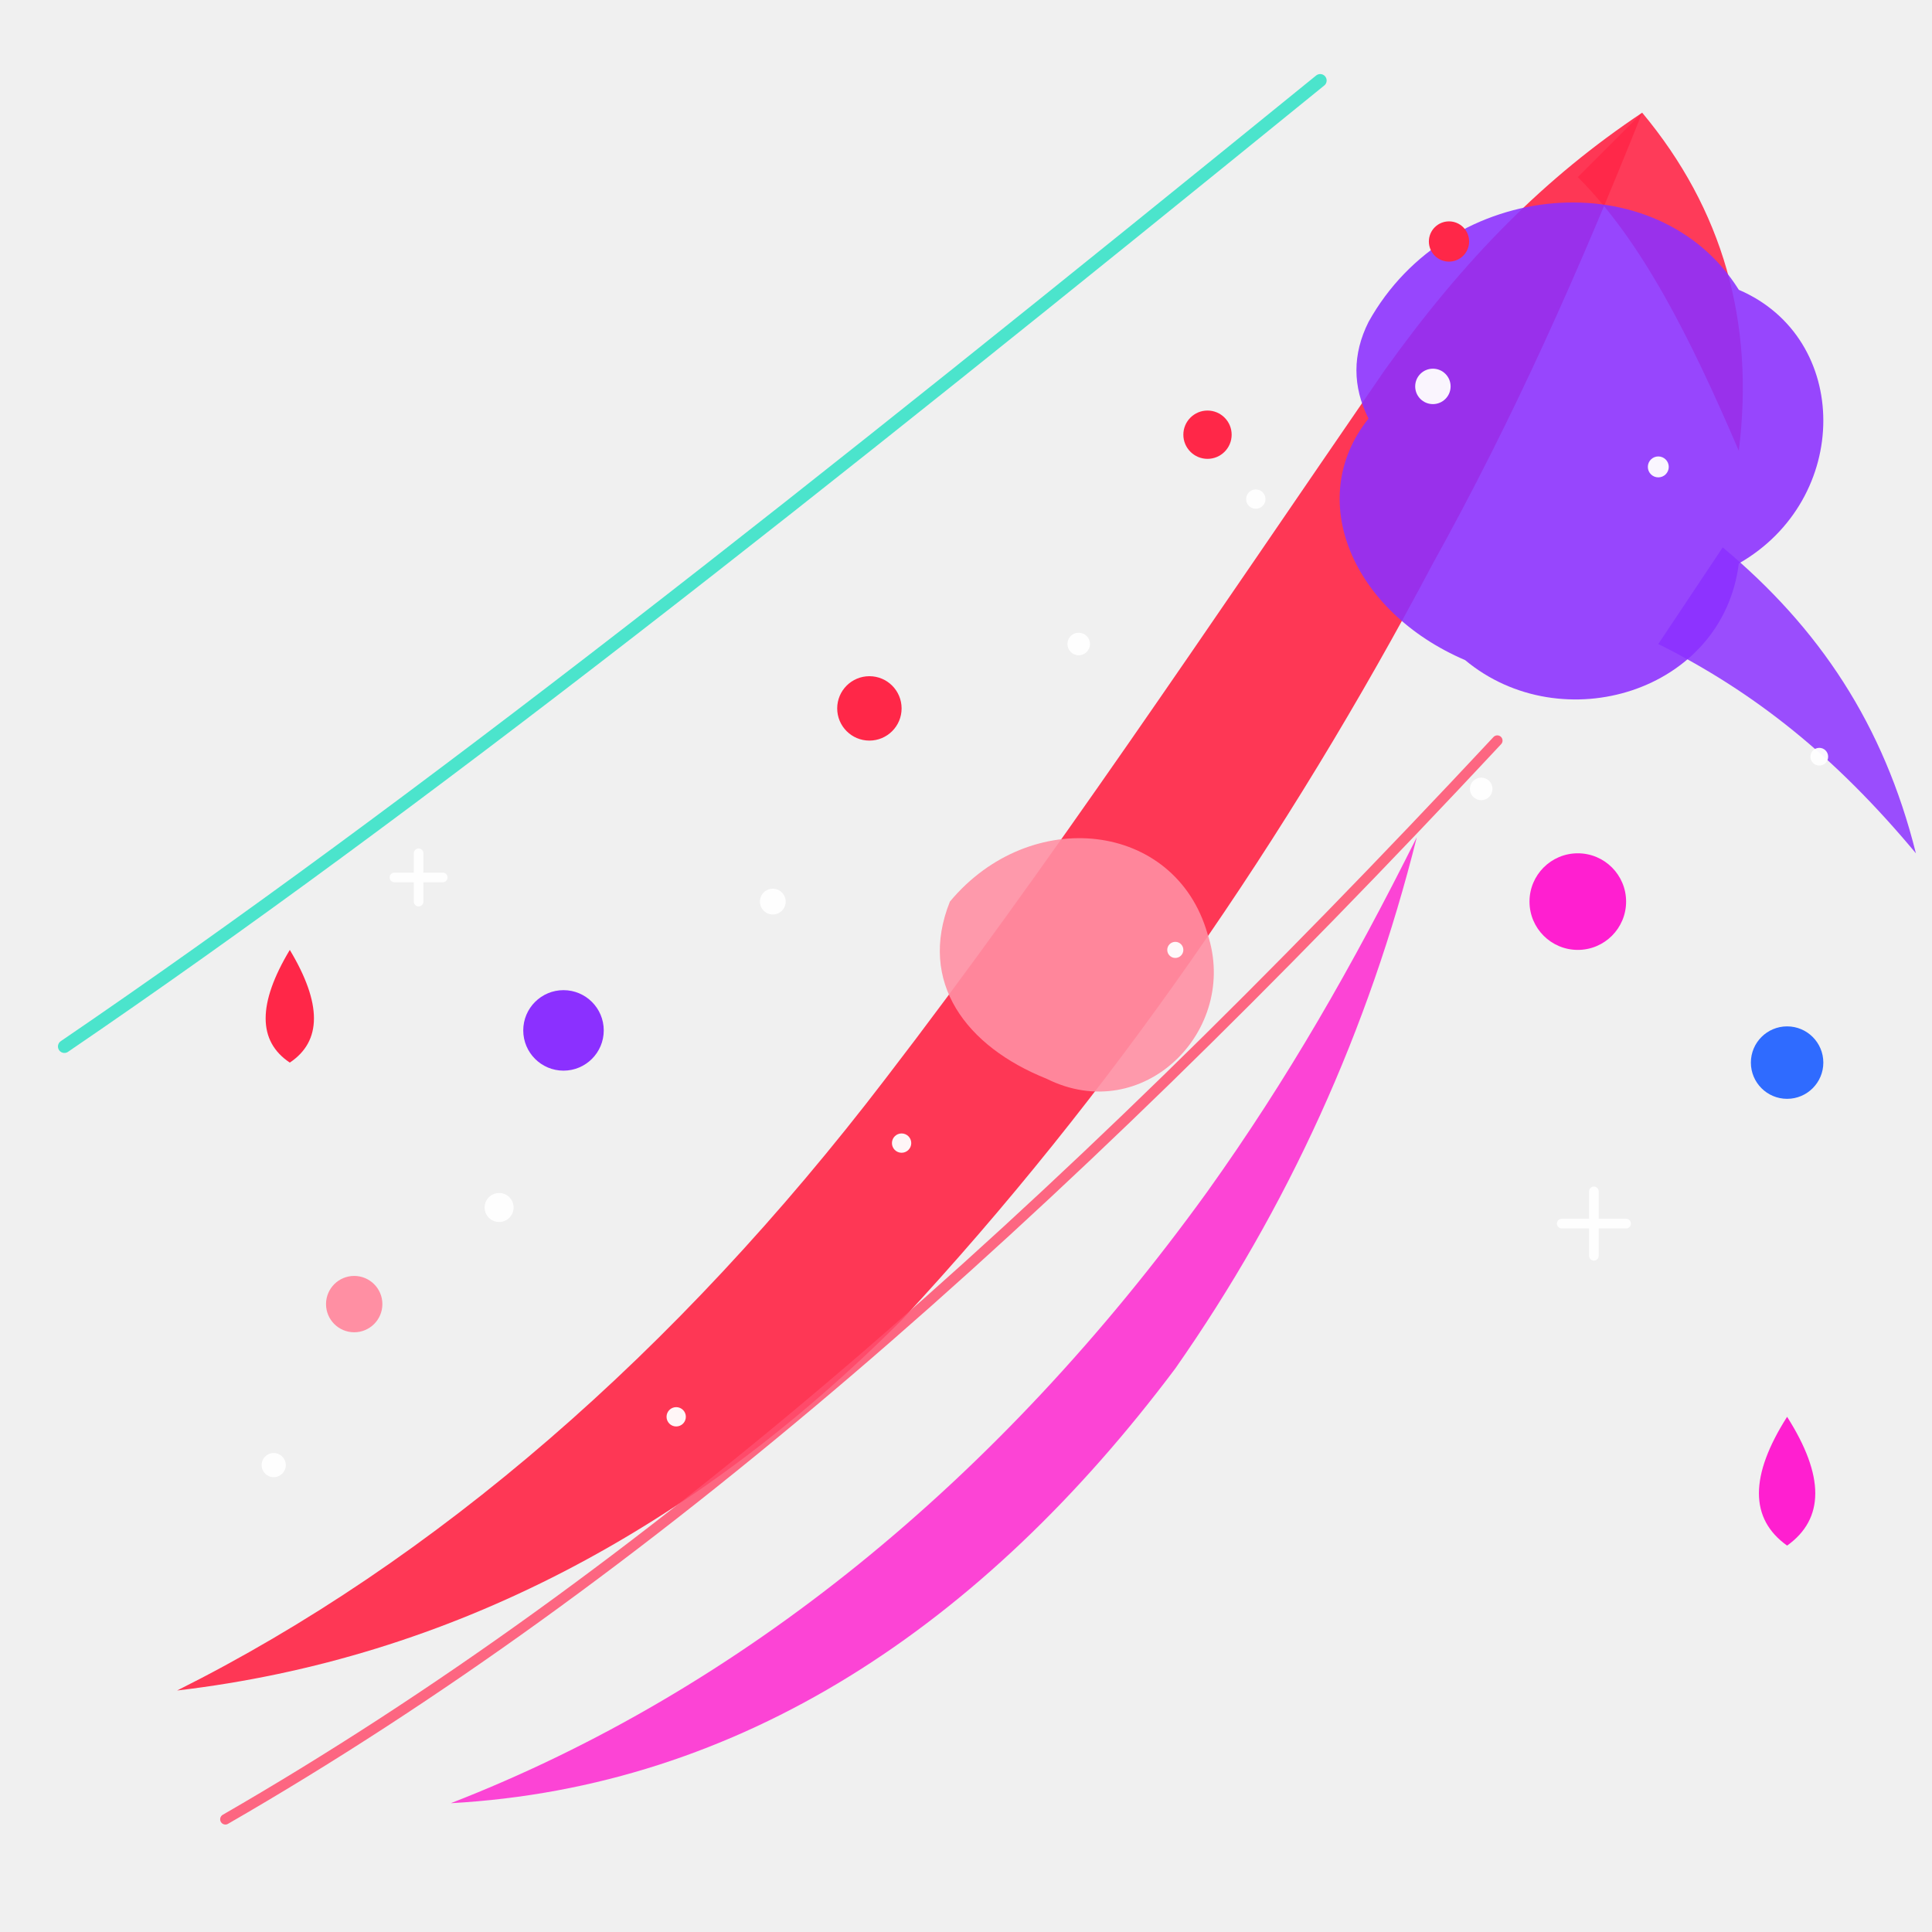
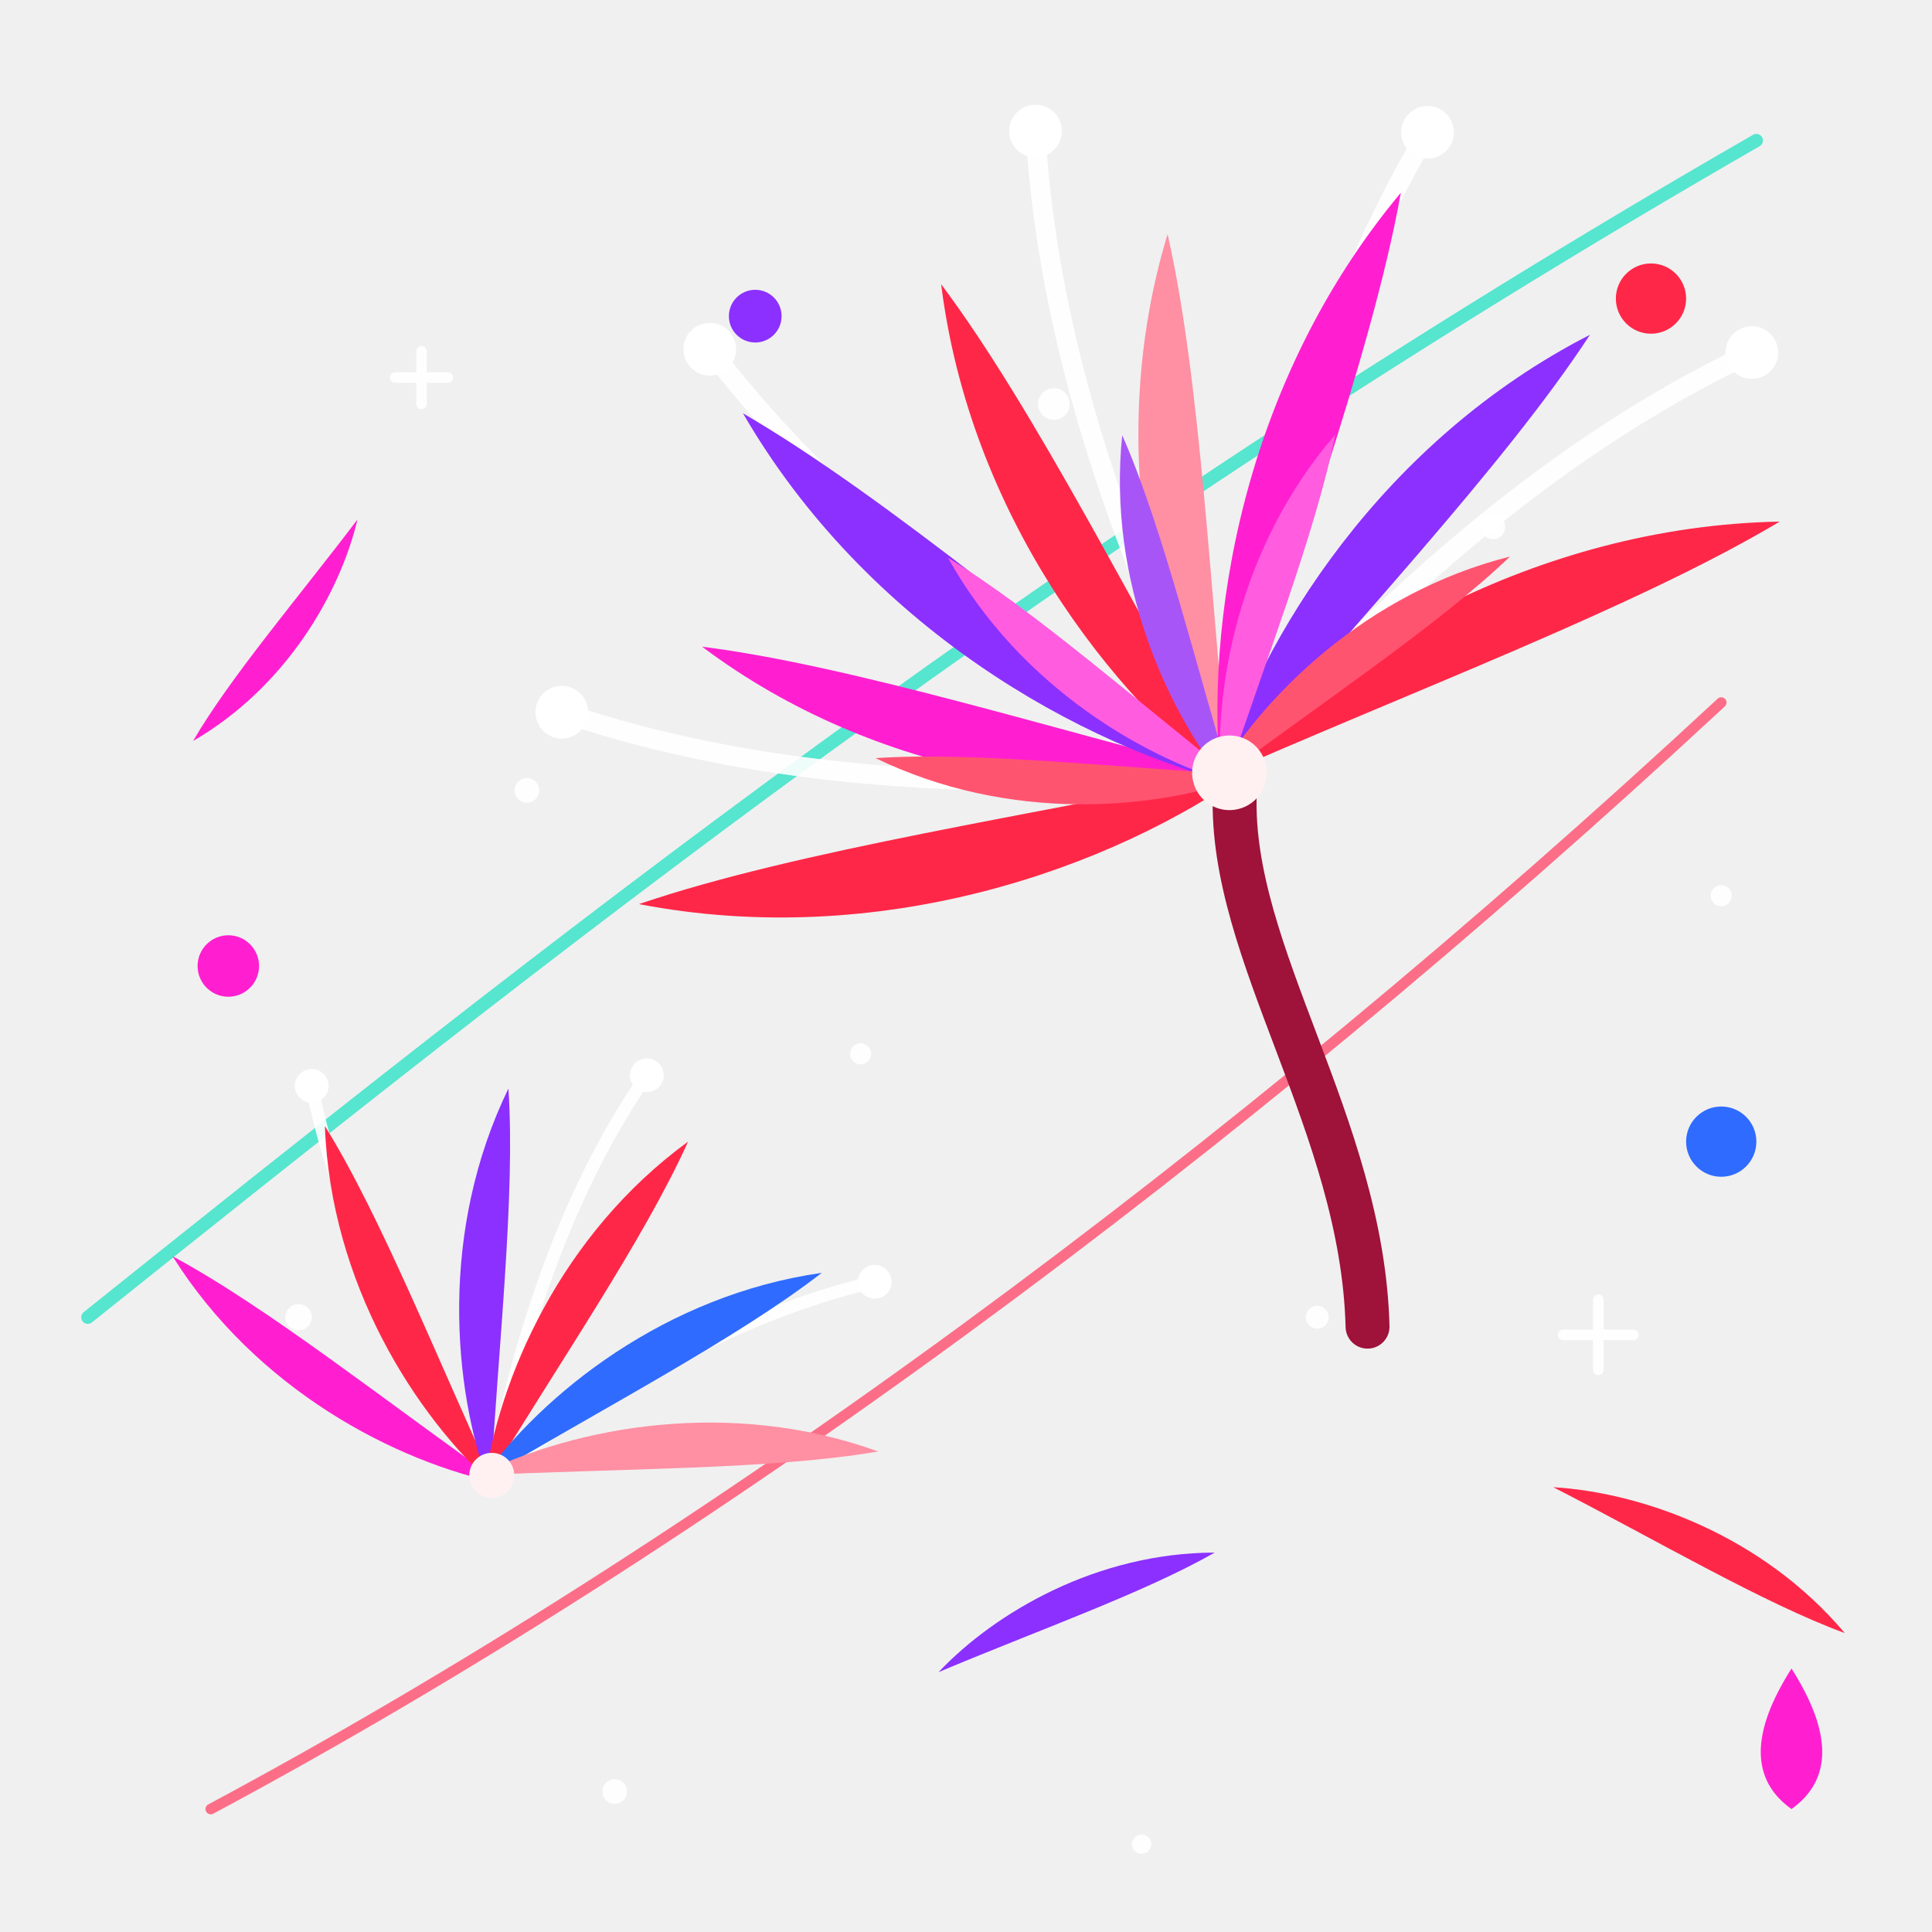
- <svg xmlns="http://www.w3.org/2000/svg" viewBox="0 0 240 240">
-   <path fill="#ff2748" opacity=".92" d="M22 210 C54 194 84 168 110 134 C130 108 150 78 172 46 C182 32 192 22 204 14 C196 34 188 52 178 70 C160 104 138 136 112 164 C86 190 56 206 22 210 Z" />
-   <path fill="#ff2748" opacity=".9" d="M204 14 C214 26 218 40 216 56 C210 42 204 30 196 22 Z" />
-   <path fill="#ff1fd0" opacity=".82" d="M56 224 C92 210 124 184 150 148 C160 134 168 120 176 104 C170 128 160 150 146 170 C122 202 92 222 56 224 Z" />
-   <path fill="#8b30ff" opacity=".88" d="M170 40 C180 22 206 20 216 36 C230 42 230 62 216 70 C214 86 194 92 182 82 C168 76 162 62 170 52 C168 48 168 44 170 40 Z" />
-   <path fill="#8b30ff" opacity=".85" d="M214 68 C226 78 234 90 238 106 C228 94 218 86 206 80 Z" />
-   <path fill="#ff8fa3" opacity=".9" d="M118 112 C128 100 146 102 150 116 C154 128 142 140 130 134 C120 130 114 122 118 112 Z" />
-   <path fill="none" stroke="#14e0c0" stroke-width="1.6" stroke-linecap="round" opacity=".75" d="M8 130 C52 100 100 62 164 10" />
-   <path fill="none" stroke="#ff4d6d" stroke-width="1.3" stroke-linecap="round" opacity=".85" d="M28 226 C80 196 130 152 186 92" />
-   <circle cx="70" cy="128" r="5" fill="#8b30ff" />
-   <circle cx="108" cy="88" r="4" fill="#ff2748" />
-   <circle cx="196" cy="112" r="6" fill="#ff1fd0" />
-   <circle cx="44" cy="162" r="3.5" fill="#ff8fa3" />
-   <circle cx="222" cy="132" r="4.5" fill="#2f6bff" />
-   <circle cx="150" cy="54" r="3" fill="#ff2748" />
-   <circle cx="180" cy="30" r="2.5" fill="#ff2748" />
-   <path fill="#ff1fd0" d="M222 176 q7 11 0 16 q-7 -5 0 -16" />
-   <path fill="#ff2748" d="M36 118 q6 10 0 14 q-6 -4 0 -14" />
+ <svg xmlns="http://www.w3.org/2000/svg" viewBox="0 0 220 220">
+   <defs>
+     <path id="p" d="M0 1 C-3.5 -6 -5.5 -17 -1.7 -27.5 C-0.4 -20 -0.5 -9 0 1 Z" />
+     <g id="st">
+       <path d="M0 0 C-2 -9 -3.5 -20 -1.5 -30.5" fill="none" stroke="#ffffff" stroke-width=".9" stroke-linecap="round" opacity=".9" />
+       <circle cx="-1.5" cy="-30.5" r="1.2" fill="#ffffff" />
+     </g>
+   </defs>
+   <path fill="none" stroke="#14e0c0" stroke-width="1.5" stroke-linecap="round" opacity=".7" d="M10 150 C60 110 120 62 200 16" />
+   <path fill="none" stroke="#ff4d6d" stroke-width="1.2" stroke-linecap="round" opacity=".8" d="M24 206 C80 176 140 132 196 80" />
+   <g transform="translate(140 88) rotate(-14) scale(2.5)">
+     <path d="M0 1 C-2 8 2 17 0 26" fill="none" stroke="#9f1239" stroke-width="2" stroke-linecap="round" />
+     <use href="#st" transform="rotate(-68)" />
+     <use href="#st" transform="rotate(-34)" />
+     <use href="#st" />
+     <use href="#st" transform="rotate(34)" />
+     <use href="#st" transform="rotate(68)" />
+     <use href="#p" fill="#ff2748" transform="rotate(-85)" />
+     <use href="#p" fill="#ff1fd0" transform="rotate(-59) translate(0 1) scale(.9) translate(0 -1)" />
+     <use href="#p" fill="#8b30ff" transform="rotate(-36)" />
+     <use href="#p" fill="#ff2748" transform="rotate(-13) translate(0 1) scale(.94) translate(0 -1)" />
+     <use href="#p" fill="#ff8fa3" transform="rotate(11) translate(0 1) scale(.9) translate(0 -1)" />
+     <use href="#p" fill="#ff1fd0" transform="rotate(34)" />
+     <use href="#p" fill="#8b30ff" transform="rotate(57) translate(0 1) scale(.94) translate(0 -1)" />
+     <use href="#p" fill="#ff2748" transform="rotate(83)" />
+     <use href="#p" fill="#ff5470" transform="rotate(-70) translate(0 1) scale(.6) translate(0 -1)" />
+     <use href="#p" fill="#ff5ce0" transform="rotate(-35) translate(0 1) scale(.6) translate(0 -1)" />
+     <use href="#p" fill="#a855f7" transform="translate(0 1) scale(.6) translate(0 -1)" />
+     <use href="#p" fill="#ff5ce0" transform="rotate(35) translate(0 1) scale(.6) translate(0 -1)" />
+     <use href="#p" fill="#ff5470" transform="rotate(70) translate(0 1) scale(.6) translate(0 -1)" />
+     <circle r="1.7" fill="#fff1f2" />
+   </g>
+   <g transform="translate(56 168) rotate(18) scale(1.6)">
+     <use href="#st" transform="rotate(-40)" />
+     <use href="#st" transform="rotate(6)" />
+     <use href="#st" transform="rotate(48)" />
+     <use href="#p" fill="#ff1fd0" transform="rotate(-70)" />
+     <use href="#p" fill="#ff2748" transform="rotate(-40)" />
+     <use href="#p" fill="#8b30ff" transform="rotate(-12)" />
+     <use href="#p" fill="#ff2748" transform="rotate(16)" />
+     <use href="#p" fill="#2f6bff" transform="rotate(44)" />
+     <use href="#p" fill="#ff8fa3" transform="rotate(72)" />
+     <circle r="1.6" fill="#fff1f2" />
+   </g>
+   <use href="#p" fill="#ff2748" transform="translate(178 170) rotate(120) scale(1.3)" />
+   <use href="#p" fill="#ff1fd0" transform="translate(40 60) rotate(-140) scale(1.1)" />
+   <use href="#p" fill="#8b30ff" transform="translate(108 190) rotate(70) scale(1.2)" />
+   <circle cx="188" cy="34" r="4" fill="#ff2748" />
+   <circle cx="26" cy="110" r="3.5" fill="#ff1fd0" />
+   <circle cx="196" cy="130" r="4" fill="#2f6bff" />
+   <circle cx="86" cy="36" r="3" fill="#8b30ff" />
+   <path fill="#ff1fd0" d="M204 190 q7 11 0 16 q-7 -5 0 -16" />
  <g fill="#ffffff" opacity=".95">
-     <circle cx="178" cy="48" r="2.2" />
-     <circle cx="96" cy="112" r="1.6" />
-     <circle cx="134" cy="80" r="1.4" />
-     <circle cx="62" cy="150" r="1.8" />
-     <circle cx="156" cy="62" r="1.2" />
-     <circle cx="34" cy="182" r="1.5" />
-     <circle cx="112" cy="142" r="1.2" />
-     <circle cx="184" cy="98" r="1.4" />
-     <circle cx="206" cy="58" r="1.3" />
-     <circle cx="84" cy="176" r="1.2" />
-     <circle cx="146" cy="118" r="1" />
-     <circle cx="226" cy="94" r="1.1" />
+     <circle cx="120" cy="46" r="1.8" />
+     <circle cx="60" cy="90" r="1.4" />
+     <circle cx="170" cy="60" r="1.4" />
+     <circle cx="34" cy="150" r="1.5" />
+     <circle cx="150" cy="150" r="1.3" />
+     <circle cx="98" cy="120" r="1.2" />
+     <circle cx="196" cy="102" r="1.2" />
+     <circle cx="70" cy="204" r="1.4" />
+     <circle cx="130" cy="210" r="1.1" />
  </g>
  <g stroke="#ffffff" stroke-width="1.2" stroke-linecap="round" opacity=".9" fill="none">
-     <path d="M198 148 v8 M194 152 h8" />
-     <path d="M52 106 v6 M49 109 h6" />
+     <path d="M182 148 v8 M178 152 h8" />
+     <path d="M48 40 v6 M45 43 h6" />
  </g>
</svg>
